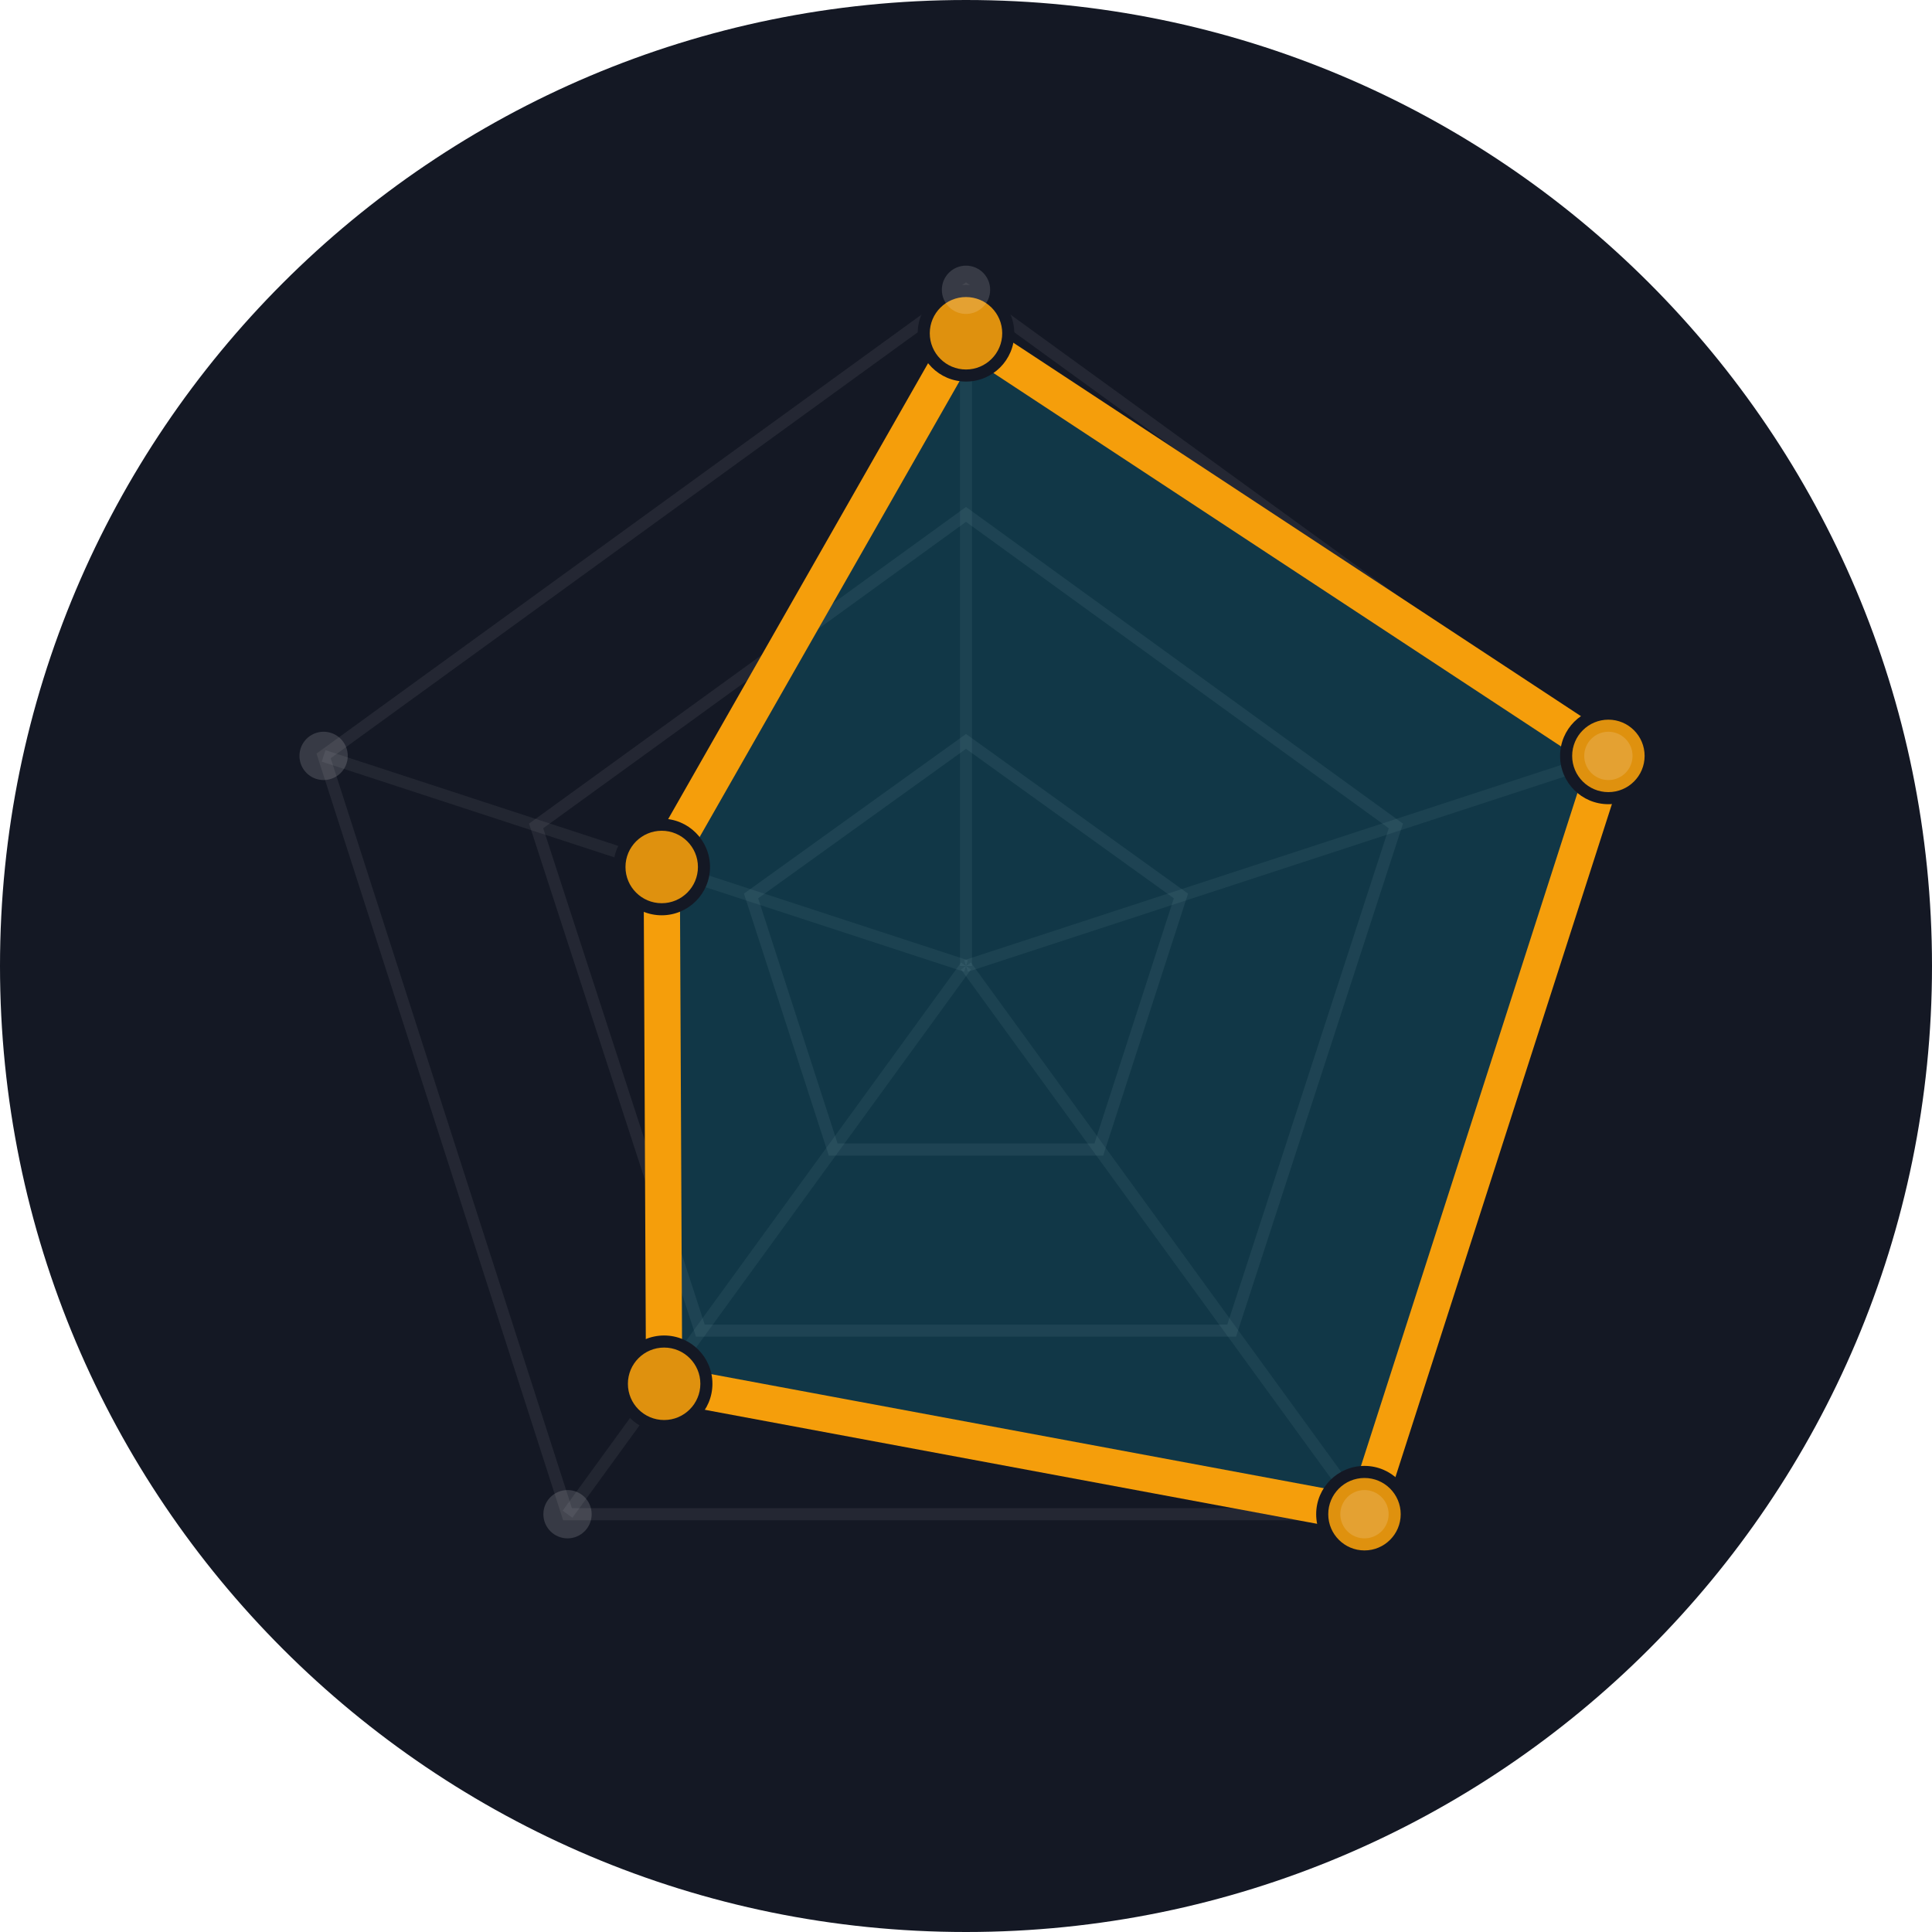
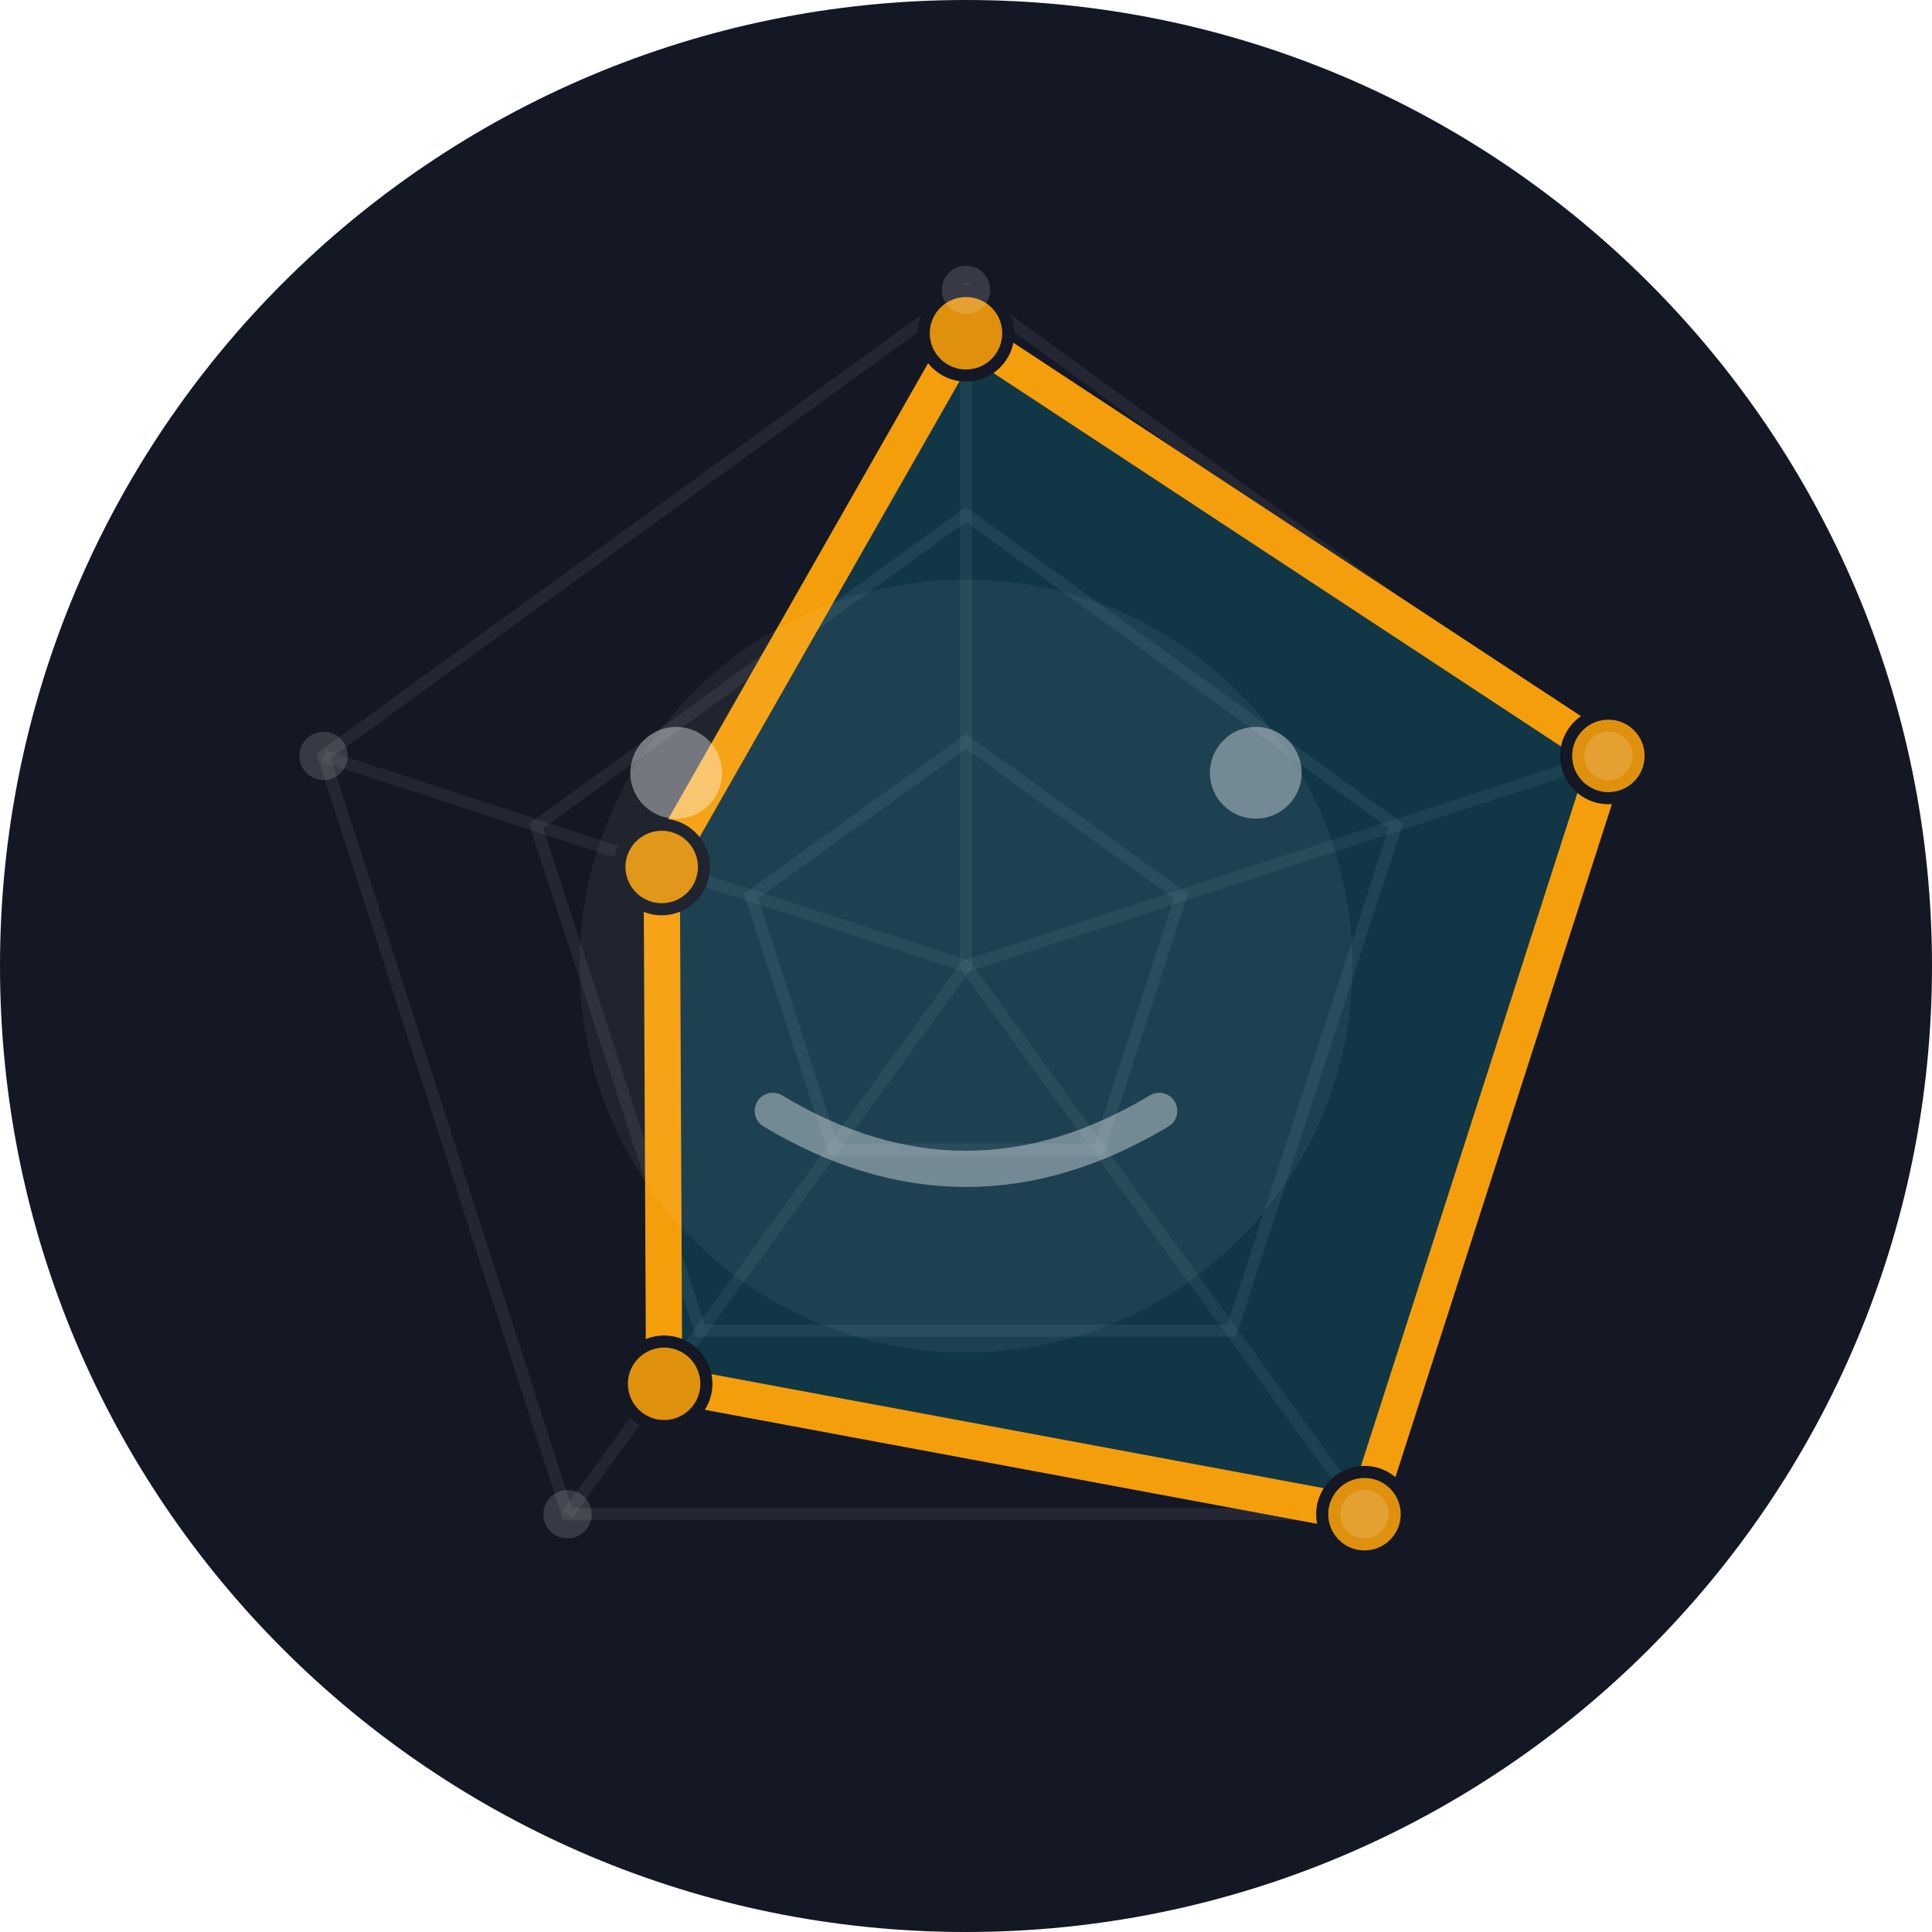
<svg xmlns="http://www.w3.org/2000/svg" viewBox="0 0 80 80" fill="none" width="40" height="40">
  <defs>
    <clipPath id="vc645088871">
      <circle cx="40" cy="40" r="40" />
    </clipPath>
  </defs>
  <g clip-path="url(#vc645088871)">
    <rect width="80" height="80" fill="#141824" />
    <path d="M40.0,30.7 L48.9,37.1 L45.5,47.6 L34.5,47.6 L31.1,37.1 Z" stroke="rgba(255,255,255,0.07)" stroke-width="0.5" fill="none" />
    <path d="M40.0,21.3 L57.8,34.2 L51.0,55.1 L29.0,55.1 L22.2,34.2 Z" stroke="rgba(255,255,255,0.07)" stroke-width="0.5" fill="none" />
    <path d="M40.0,12.0 L66.6,31.3 L56.5,62.7 L23.5,62.7 L13.4,31.3 Z" stroke="rgba(255,255,255,0.07)" stroke-width="0.5" fill="none" />
    <line x1="40" y1="40" x2="40.0" y2="12.0" stroke="rgba(255,255,255,0.06)" stroke-width="0.5" />
    <line x1="40" y1="40" x2="66.6" y2="31.3" stroke="rgba(255,255,255,0.06)" stroke-width="0.5" />
    <line x1="40" y1="40" x2="56.5" y2="62.7" stroke="rgba(255,255,255,0.06)" stroke-width="0.5" />
    <line x1="40" y1="40" x2="23.5" y2="62.7" stroke="rgba(255,255,255,0.06)" stroke-width="0.5" />
    <line x1="40" y1="40" x2="13.4" y2="31.3" stroke="rgba(255,255,255,0.06)" stroke-width="0.5" />
    <path d="M40.0,13.8 L66.6,31.3 L56.5,62.7 L27.5,57.3 L27.4,35.9 Z" fill="#06b6d4" fill-opacity="0.2" stroke="#f59e0b" stroke-width="1.5" stroke-linejoin="round" />
    <circle cx="40.0" cy="13.8" r="2" fill="#141824" />
    <circle cx="40.0" cy="13.8" r="1.5" fill="#f59e0b" opacity="0.9" />
    <circle cx="66.6" cy="31.3" r="2" fill="#141824" />
    <circle cx="66.6" cy="31.3" r="1.5" fill="#f59e0b" opacity="0.9" />
    <circle cx="56.5" cy="62.7" r="2" fill="#141824" />
    <circle cx="56.5" cy="62.7" r="1.5" fill="#f59e0b" opacity="0.9" />
    <circle cx="27.5" cy="57.3" r="2" fill="#141824" />
    <circle cx="27.5" cy="57.3" r="1.5" fill="#f59e0b" opacity="0.9" />
    <circle cx="27.4" cy="35.9" r="2" fill="#141824" />
    <circle cx="27.4" cy="35.9" r="1.5" fill="#f59e0b" opacity="0.9" />
    <circle cx="40.0" cy="12.0" r="1" fill="rgba(255,255,255,0.15)" />
    <circle cx="66.6" cy="31.3" r="1" fill="rgba(255,255,255,0.15)" />
    <circle cx="56.5" cy="62.7" r="1" fill="rgba(255,255,255,0.15)" />
    <circle cx="23.5" cy="62.7" r="1" fill="rgba(255,255,255,0.15)" />
    <circle cx="13.4" cy="31.3" r="1" fill="rgba(255,255,255,0.15)" />
+     <g opacity="0.85">
+       <circle cx="40" cy="40" r="16" fill="rgba(255,255,255,0.06)" />
+       <circle cx="28.0" cy="32.0" r="1.9" fill="rgba(255,255,255,0.45)" />
+       <circle cx="52.0" cy="32.0" r="1.9" fill="rgba(255,255,255,0.45)" />
+       <path d="M32.0 46.0 Q40 50.8 48.0 46.0" fill="none" stroke="rgba(255,255,255,0.45)" stroke-width="1.5" stroke-linecap="round" />
+     </g>
  </g>
</svg>
